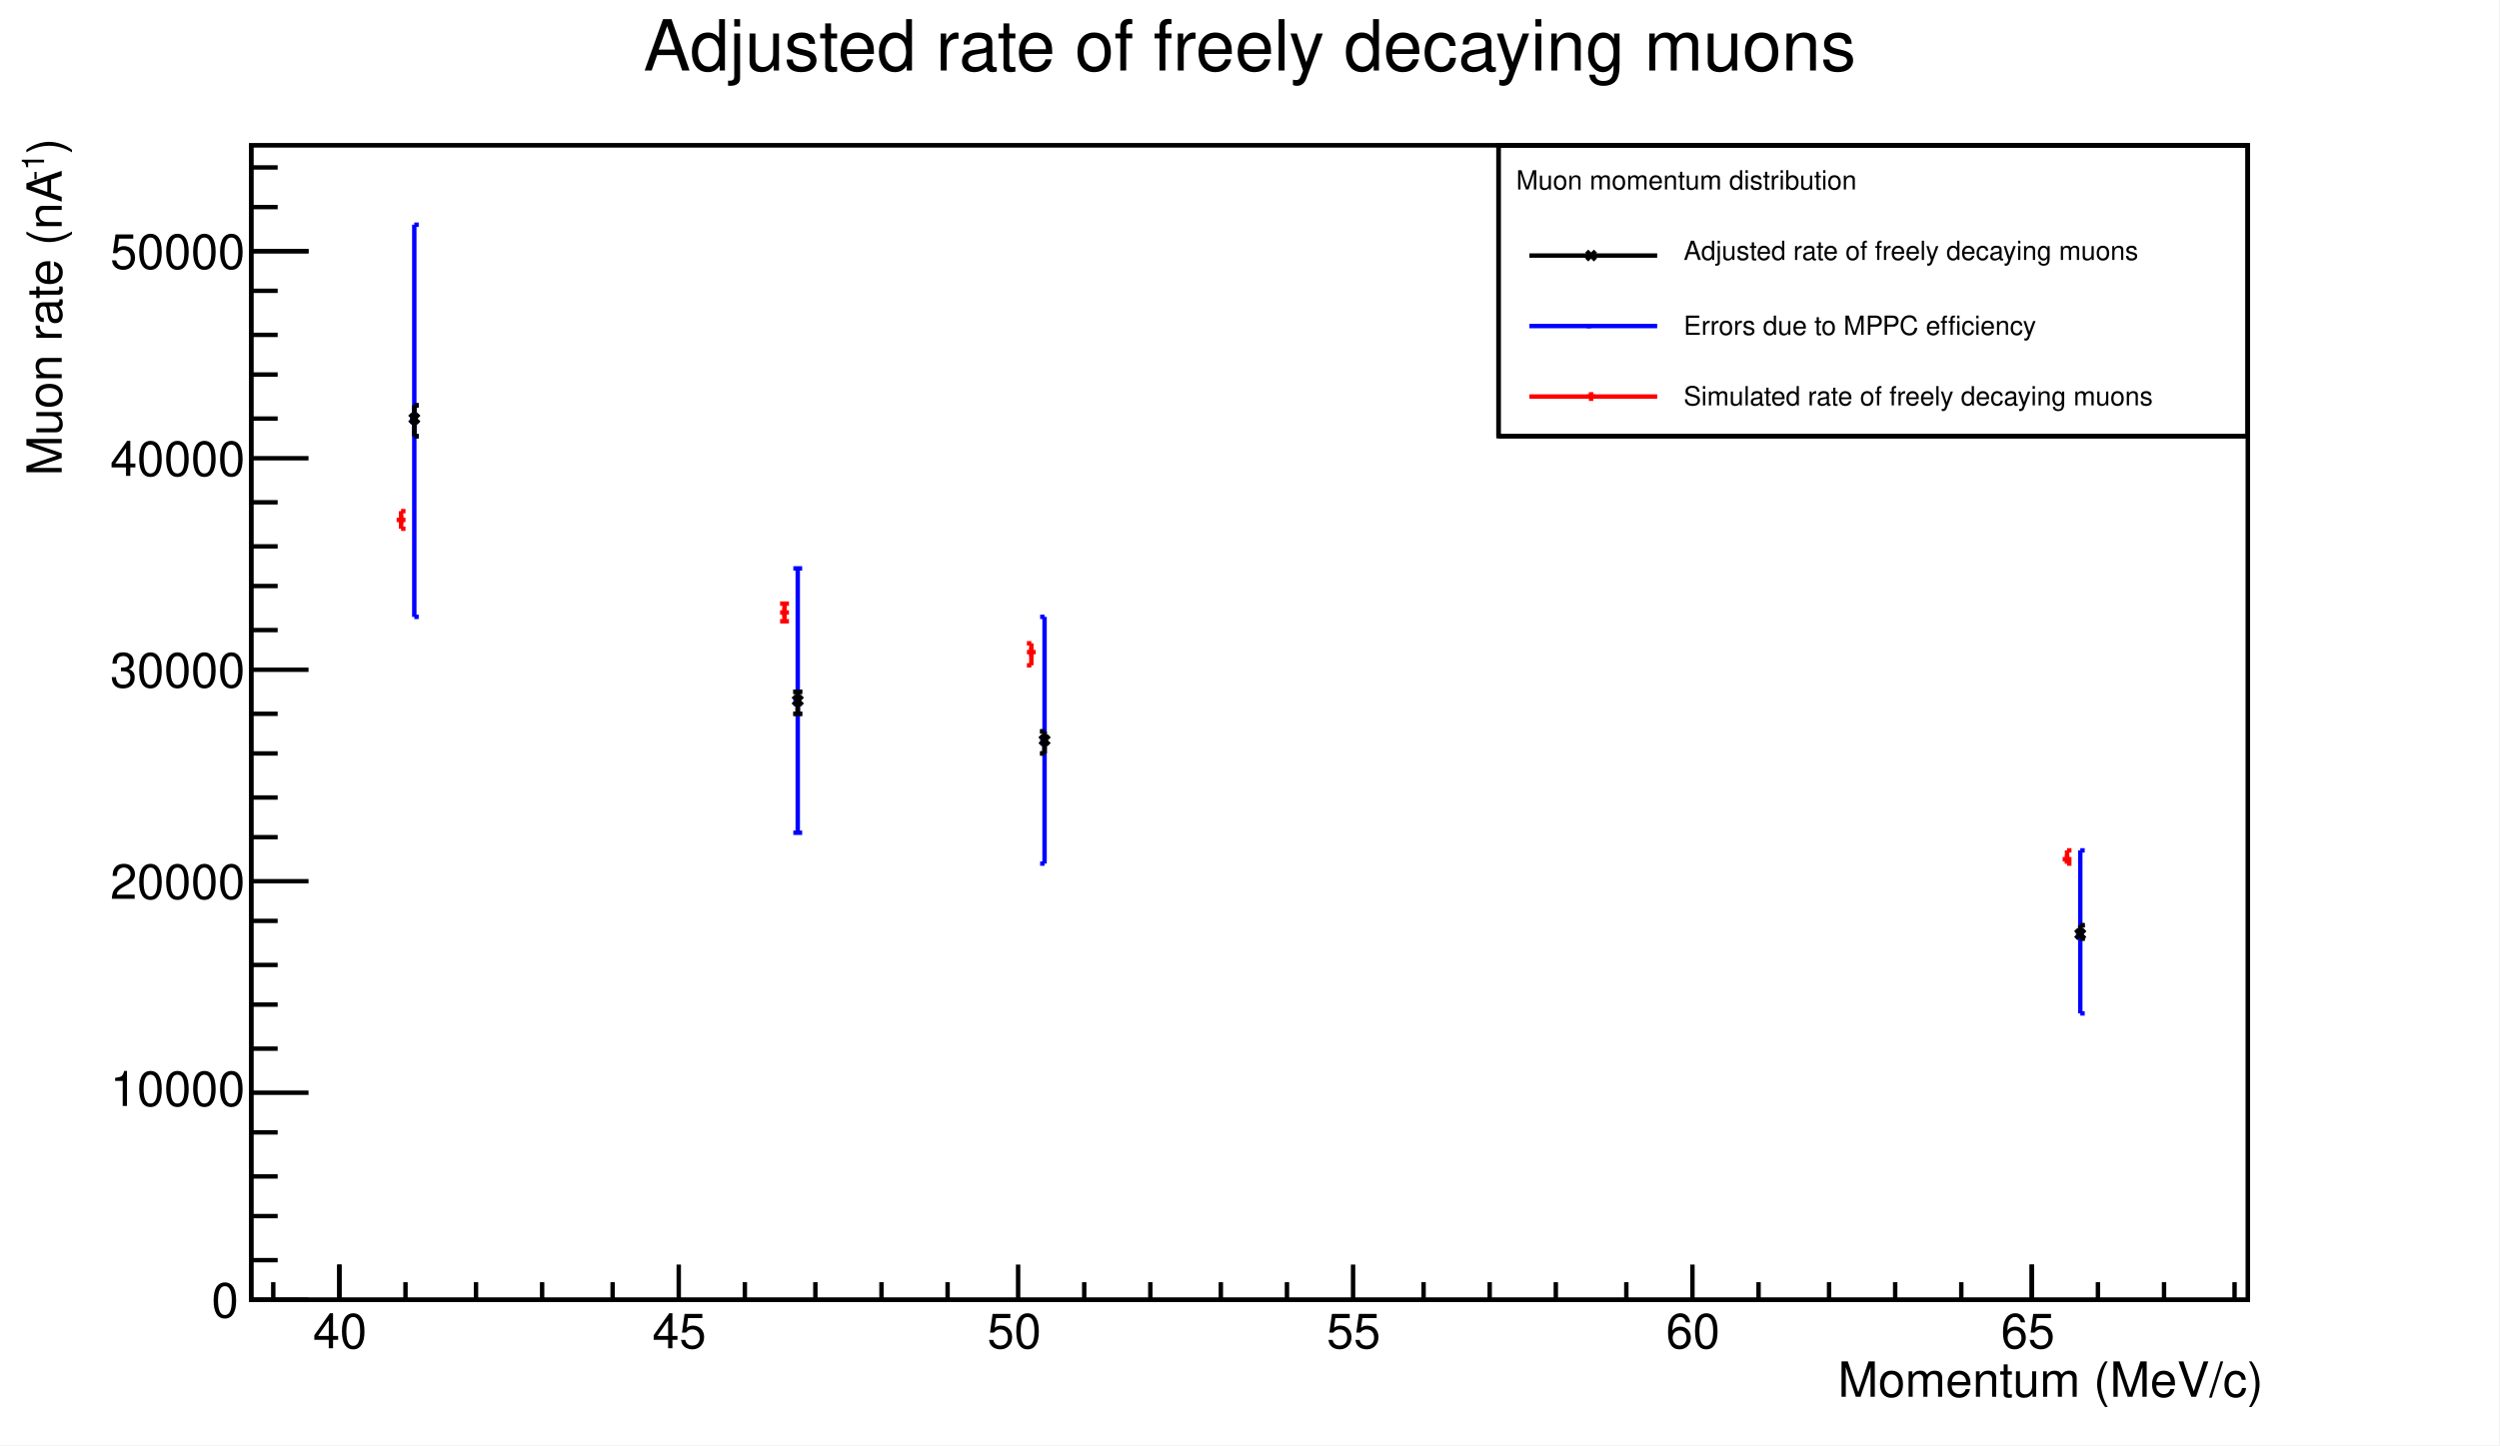
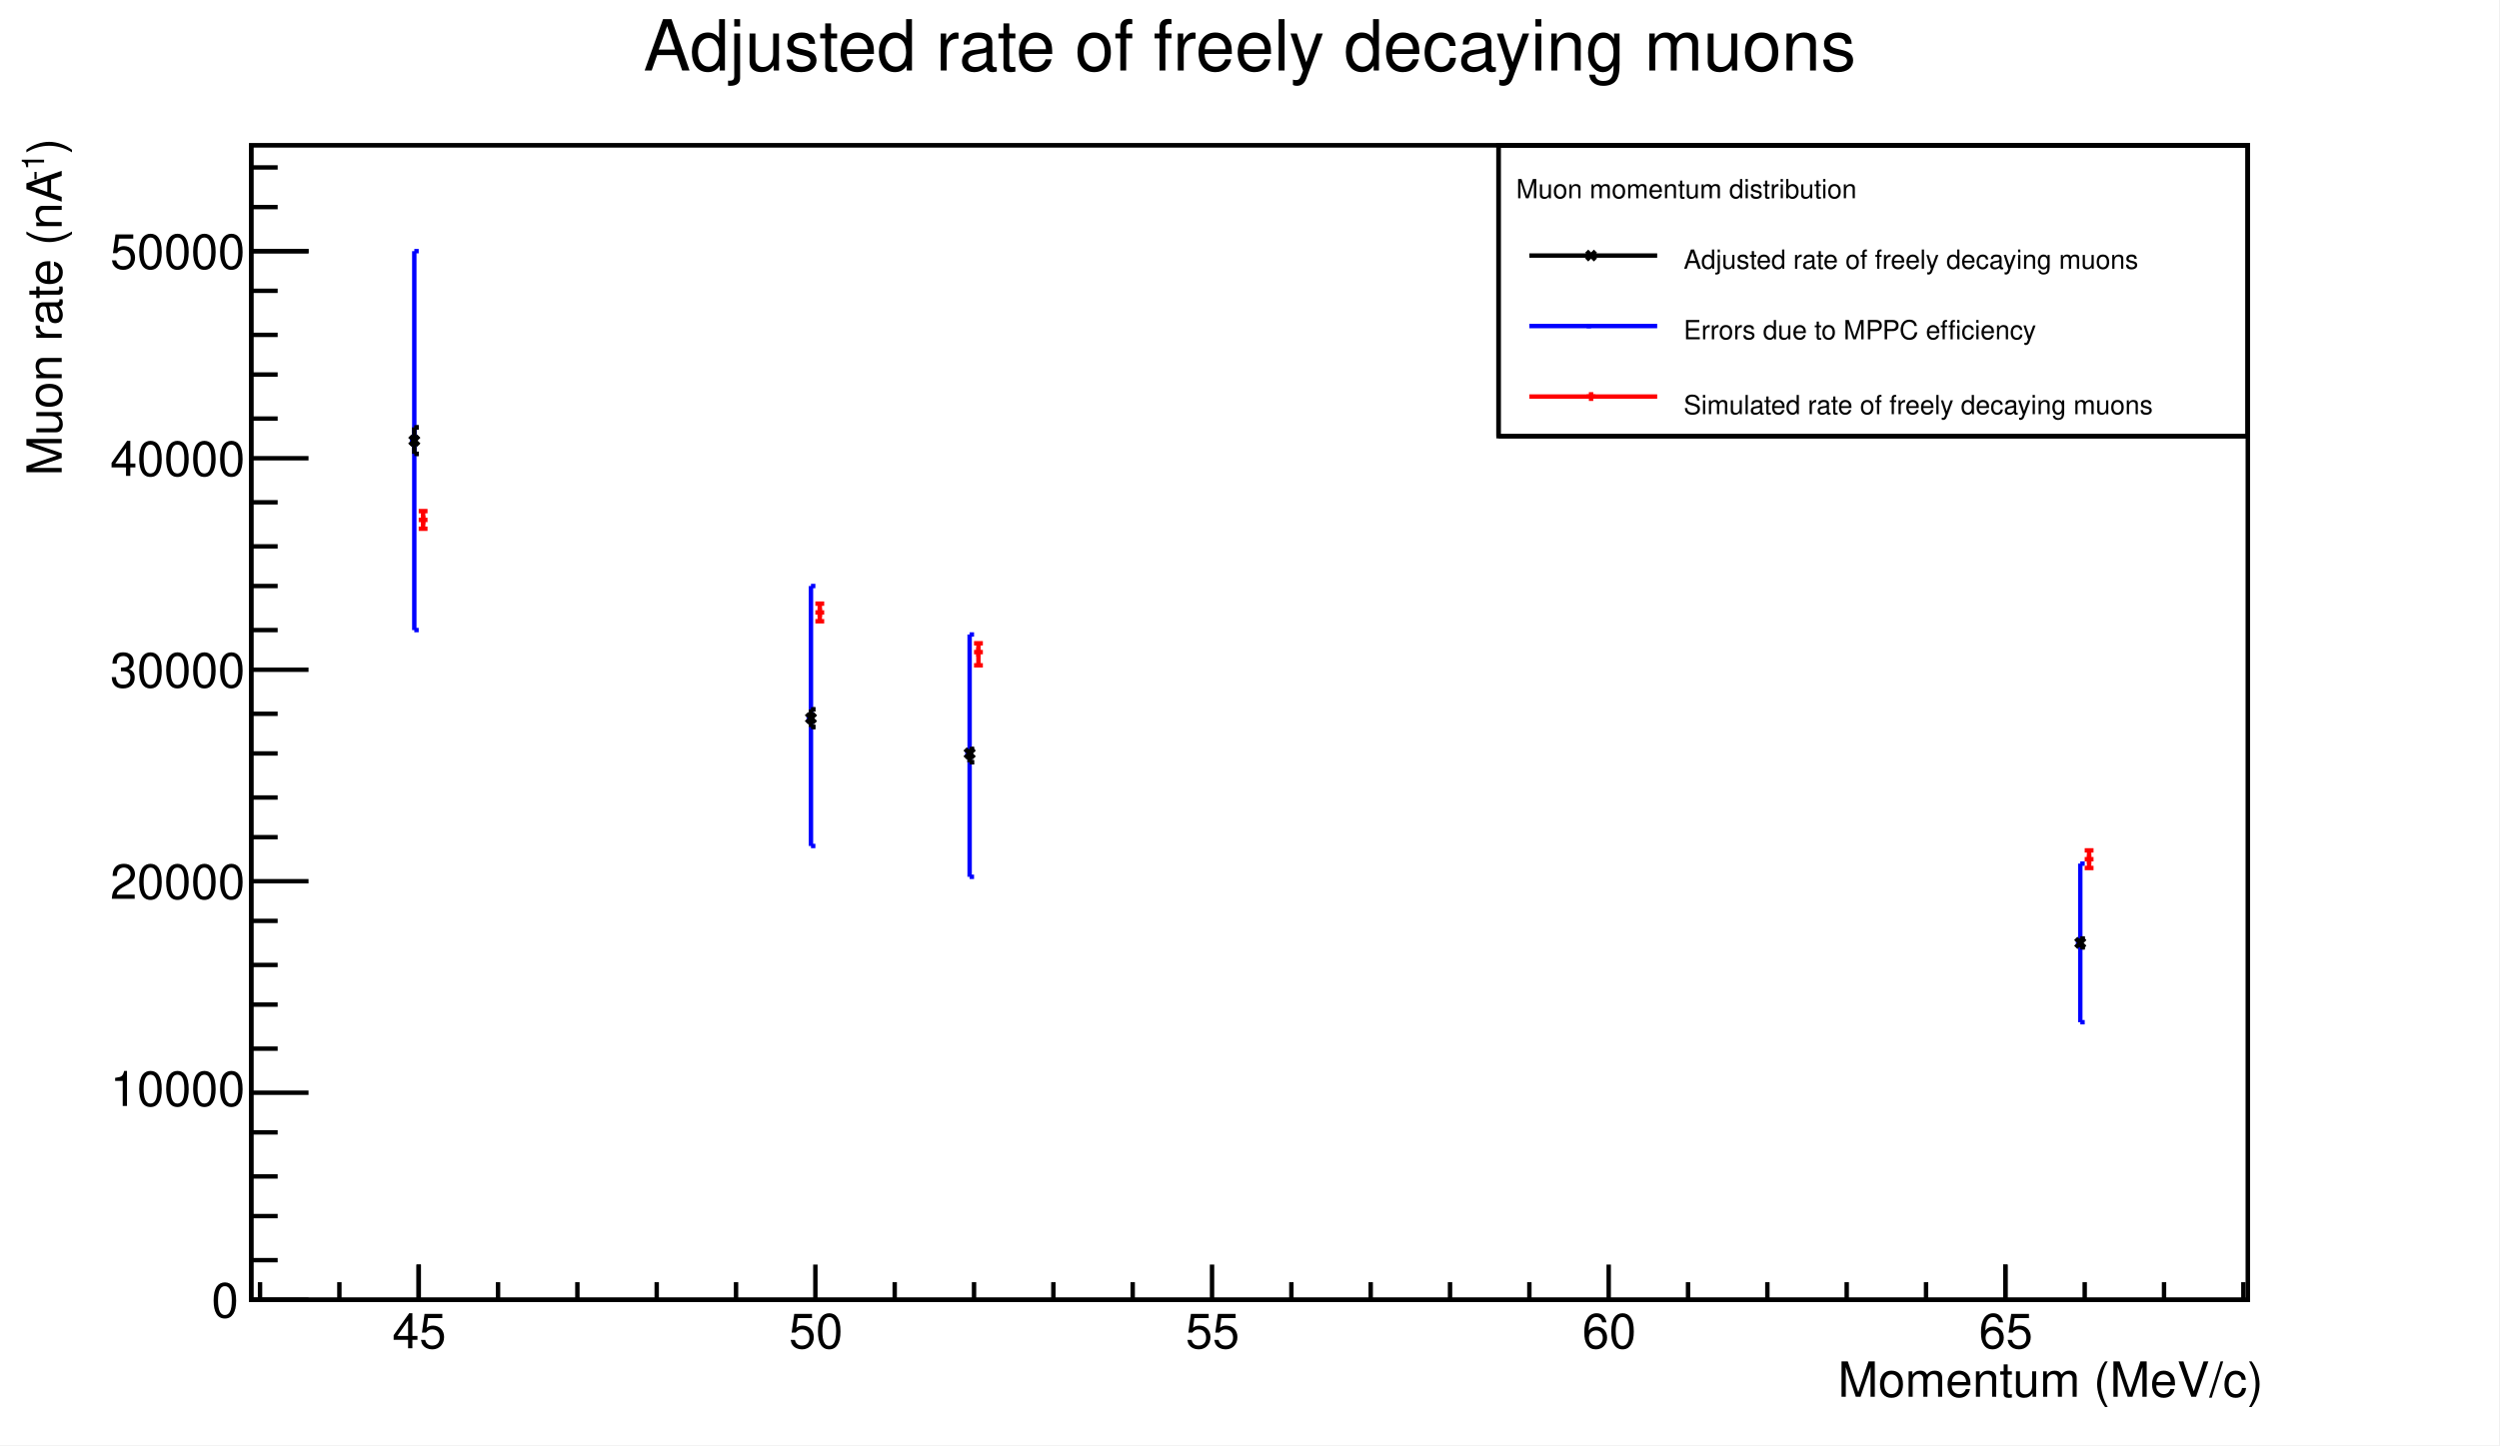
<svg xmlns="http://www.w3.org/2000/svg" width="567" height="328" viewBox="0 0 567 328">
  <defs>
</defs>
  <rect x="0" y="0" width="567" height="328" fill="white" />
  <rect x="57" y="33" width="453" height="262" fill="white" />
  <rect x="57" y="33" width="453" height="262" fill="none" stroke="black" />
  <rect x="57" y="33" width="453" height="262" fill="white" />
  <rect x="57" y="33" width="453" height="262" fill="none" stroke="black" />
  <path d="M57,295h 453" fill="none" stroke="black" />
  <text x="417" y="317" fill="black" font-size="11" font-family="Helvetica">
Momentum (MeV/c)
</text>
-   <path d="M77,287v 8" fill="none" stroke="black" />
-   <path d="M92,291v 4" fill="none" stroke="black" />
-   <path d="M108,291v 4" fill="none" stroke="black" />
-   <path d="M123,291v 4" fill="none" stroke="black" />
-   <path d="M139,291v 4" fill="none" stroke="black" />
-   <path d="M154,287v 8" fill="none" stroke="black" />
-   <path d="M169,291v 4" fill="none" stroke="black" />
-   <path d="M185,291v 4" fill="none" stroke="black" />
-   <path d="M200,291v 4" fill="none" stroke="black" />
-   <path d="M215,291v 4" fill="none" stroke="black" />
-   <path d="M231,287v 8" fill="none" stroke="black" />
-   <path d="M246,291v 4" fill="none" stroke="black" />
-   <path d="M261,291v 4" fill="none" stroke="black" />
-   <path d="M277,291v 4" fill="none" stroke="black" />
-   <path d="M292,291v 4" fill="none" stroke="black" />
-   <path d="M307,287v 8" fill="none" stroke="black" />
-   <path d="M323,291v 4" fill="none" stroke="black" />
-   <path d="M338,291v 4" fill="none" stroke="black" />
-   <path d="M353,291v 4" fill="none" stroke="black" />
-   <path d="M369,291v 4" fill="none" stroke="black" />
-   <path d="M384,287v 8" fill="none" stroke="black" />
-   <path d="M399,291v 4" fill="none" stroke="black" />
-   <path d="M415,291v 4" fill="none" stroke="black" />
-   <path d="M430,291v 4" fill="none" stroke="black" />
-   <path d="M445,291v 4" fill="none" stroke="black" />
-   <path d="M461,287v 8" fill="none" stroke="black" />
-   <path d="M77,287v 8" fill="none" stroke="black" />
-   <path d="M62,291v 4" fill="none" stroke="black" />
-   <path d="M461,287v 8" fill="none" stroke="black" />
-   <path d="M476,291v 4" fill="none" stroke="black" />
+   <path d="M95,287v 8" fill="none" stroke="black" />
+   <path d="M113,291v 4" fill="none" stroke="black" />
+   <path d="M131,291v 4" fill="none" stroke="black" />
+   <path d="M149,291v 4" fill="none" stroke="black" />
+   <path d="M167,291v 4" fill="none" stroke="black" />
+   <path d="M185,287v 8" fill="none" stroke="black" />
+   <path d="M203,291v 4" fill="none" stroke="black" />
+   <path d="M221,291v 4" fill="none" stroke="black" />
+   <path d="M239,291v 4" fill="none" stroke="black" />
+   <path d="M257,291v 4" fill="none" stroke="black" />
+   <path d="M275,287v 8" fill="none" stroke="black" />
+   <path d="M293,291v 4" fill="none" stroke="black" />
+   <path d="M311,291v 4" fill="none" stroke="black" />
+   <path d="M329,291v 4" fill="none" stroke="black" />
+   <path d="M347,291v 4" fill="none" stroke="black" />
+   <path d="M365,287v 8" fill="none" stroke="black" />
+   <path d="M383,291v 4" fill="none" stroke="black" />
+   <path d="M401,291v 4" fill="none" stroke="black" />
+   <path d="M419,291v 4" fill="none" stroke="black" />
+   <path d="M437,291v 4" fill="none" stroke="black" />
+   <path d="M455,287v 8" fill="none" stroke="black" />
+   <path d="M95,287v 8" fill="none" stroke="black" />
+   <path d="M77,291v 4" fill="none" stroke="black" />
+   <path d="M59,291v 4" fill="none" stroke="black" />
+   <path d="M455,287v 8" fill="none" stroke="black" />
+   <path d="M473,291v 4" fill="none" stroke="black" />
  <path d="M491,291v 4" fill="none" stroke="black" />
-   <path d="M507,291v 4" fill="none" stroke="black" />
-   <text x="71" y="306" fill="black" font-size="11" font-family="Helvetica">
- 40
- </text>
-   <text x="148" y="306" fill="black" font-size="11" font-family="Helvetica">
+   <path d="M509,291v 4" fill="none" stroke="black" />
+   <text x="89" y="306" fill="black" font-size="11" font-family="Helvetica">
45
</text>
-   <text x="224" y="306" fill="black" font-size="11" font-family="Helvetica">
+   <text x="179" y="306" fill="black" font-size="11" font-family="Helvetica">
50
</text>
-   <text x="301" y="306" fill="black" font-size="11" font-family="Helvetica">
+   <text x="269" y="306" fill="black" font-size="11" font-family="Helvetica">
55
</text>
-   <text x="378" y="306" fill="black" font-size="11" font-family="Helvetica">
+   <text x="359" y="306" fill="black" font-size="11" font-family="Helvetica">
60
</text>
-   <text x="454" y="306" fill="black" font-size="11" font-family="Helvetica">
+   <text x="449" y="306" fill="black" font-size="11" font-family="Helvetica">
65
</text>
  <path d="M57,295v -262" fill="none" stroke="black" />
  <g transform="rotate(-90,14,35)">
    <text x="14" y="35" fill="black" font-size="11" font-family="Helvetica">
)
</text>
  </g>
  <g transform="rotate(-90,10,41)">
    <text x="10" y="41" fill="black" font-size="7" font-family="Helvetica">
-1
</text>
  </g>
  <g transform="rotate(-90,14,108)">
    <text x="14" y="108" fill="black" font-size="11" font-family="Helvetica">
Muon rate (nA
</text>
  </g>
  <path d="M70,295h -13" fill="none" stroke="black" />
  <path d="M63,286h -6" fill="none" stroke="black" />
  <path d="M63,276h -6" fill="none" stroke="black" />
  <path d="M63,267h -6" fill="none" stroke="black" />
  <path d="M63,257h -6" fill="none" stroke="black" />
  <path d="M70,248h -13" fill="none" stroke="black" />
  <path d="M63,238h -6" fill="none" stroke="black" />
  <path d="M63,228h -6" fill="none" stroke="black" />
  <path d="M63,219h -6" fill="none" stroke="black" />
  <path d="M63,209h -6" fill="none" stroke="black" />
  <path d="M70,200h -13" fill="none" stroke="black" />
  <path d="M63,190h -6" fill="none" stroke="black" />
  <path d="M63,181h -6" fill="none" stroke="black" />
  <path d="M63,171h -6" fill="none" stroke="black" />
  <path d="M63,162h -6" fill="none" stroke="black" />
  <path d="M70,152h -13" fill="none" stroke="black" />
  <path d="M63,143h -6" fill="none" stroke="black" />
  <path d="M63,133h -6" fill="none" stroke="black" />
  <path d="M63,124h -6" fill="none" stroke="black" />
  <path d="M63,114h -6" fill="none" stroke="black" />
  <path d="M70,104h -13" fill="none" stroke="black" />
  <path d="M63,95h -6" fill="none" stroke="black" />
  <path d="M63,85h -6" fill="none" stroke="black" />
  <path d="M63,76h -6" fill="none" stroke="black" />
  <path d="M63,66h -6" fill="none" stroke="black" />
  <path d="M70,57h -13" fill="none" stroke="black" />
  <path d="M70,57h -13" fill="none" stroke="black" />
  <path d="M63,47h -6" fill="none" stroke="black" />
  <path d="M63,38h -6" fill="none" stroke="black" />
  <text x="48" y="299" fill="black" font-size="11" font-family="Helvetica">
0
</text>
  <text x="25" y="251" fill="black" font-size="11" font-family="Helvetica">
10000
</text>
  <text x="25" y="204" fill="black" font-size="11" font-family="Helvetica">
20000
</text>
  <text x="25" y="156" fill="black" font-size="11" font-family="Helvetica">
30000
</text>
  <text x="25" y="108" fill="black" font-size="11" font-family="Helvetica">
40000
</text>
  <text x="25" y="61" fill="black" font-size="11" font-family="Helvetica">
50000
</text>
  <g stroke="black" stroke-width="1" fill="none">
-     <line x1=" 93" y1=" 94" x2=" 95" y2=" 96" />
-     <line x1=" 93" y1=" 96" x2=" 95" y2=" 94" />
-     <line x1=" 180" y1=" 158" x2=" 182" y2=" 160" />
-     <line x1=" 180" y1=" 160" x2=" 182" y2=" 158" />
-     <line x1=" 236" y1=" 167" x2=" 238" y2=" 169" />
-     <line x1=" 236" y1=" 169" x2=" 238" y2=" 167" />
-     <line x1=" 471" y1=" 211" x2=" 473" y2=" 213" />
-     <line x1=" 471" y1=" 213" x2=" 473" y2=" 211" />
-   </g>
-   <path d="M94,95v -3" fill="none" stroke="black" />
-   <path d="M94,92h 1" fill="none" stroke="black" />
-   <path d="M94,95v 4" fill="none" stroke="black" />
-   <path d="M94,99h 1" fill="none" stroke="black" />
-   <path d="M181,159v -2" fill="none" stroke="black" />
-   <path d="M180,157h 2" fill="none" stroke="black" />
-   <path d="M181,159v 3" fill="none" stroke="black" />
-   <path d="M180,162h 2" fill="none" stroke="black" />
-   <path d="M237,168v -2" fill="none" stroke="black" />
-   <path d="M236,166h 1" fill="none" stroke="black" />
-   <path d="M237,168v 3" fill="none" stroke="black" />
-   <path d="M236,171h 1" fill="none" stroke="black" />
-   <path d="M472,212v -2" fill="none" stroke="black" />
-   <path d="M472,210h 1" fill="none" stroke="black" />
-   <path d="M472,212v 1" fill="none" stroke="black" />
+     <line x1="93" y1="99" x2="95" y2="101" />
+     <line x1="93" y1="101" x2="95" y2="99" />
+     <line x1="183" y1="162" x2="185" y2="164" />
+     <line x1="183" y1="164" x2="185" y2="162" />
+     <line x1="219" y1="170" x2="221" y2="172" />
+     <line x1="219" y1="172" x2="221" y2="170" />
+     <line x1="471" y1="213" x2="473" y2="215" />
+     <line x1="471" y1="215" x2="473" y2="213" />
+   </g>
+   <path d="M94,100v -3" fill="none" stroke="black" />
+   <path d="M94,97h 1" fill="none" stroke="black" />
+   <path d="M94,100v 3" fill="none" stroke="black" />
+   <path d="M94,103h 1" fill="none" stroke="black" />
+   <path d="M184,163v -2" fill="none" stroke="black" />
+   <path d="M184,161h 1" fill="none" stroke="black" />
+   <path d="M184,163v 2" fill="none" stroke="black" />
+   <path d="M184,165h 1" fill="none" stroke="black" />
+   <path d="M220,171v -1" fill="none" stroke="black" />
+   <path d="M220,170h 1" fill="none" stroke="black" />
+   <path d="M220,171v 2" fill="none" stroke="black" />
+   <path d="M220,173h 1" fill="none" stroke="black" />
+   <path d="M472,214v -1" fill="none" stroke="black" />
  <path d="M472,213h 1" fill="none" stroke="black" />
-   <path d="M94,95v -44" fill="none" stroke="#0000ff" />
-   <path d="M94,51h 1" fill="none" stroke="#0000ff" />
-   <path d="M94,95v 45" fill="none" stroke="#0000ff" />
-   <path d="M94,140h 1" fill="none" stroke="#0000ff" />
-   <path d="M181,159v -30" fill="none" stroke="#0000ff" />
-   <path d="M180,129h 2" fill="none" stroke="#0000ff" />
-   <path d="M181,159v 30" fill="none" stroke="#0000ff" />
-   <path d="M180,189h 2" fill="none" stroke="#0000ff" />
-   <path d="M237,168v -28" fill="none" stroke="#0000ff" />
-   <path d="M236,140h 1" fill="none" stroke="#0000ff" />
-   <path d="M237,168v 28" fill="none" stroke="#0000ff" />
-   <path d="M236,196h 1" fill="none" stroke="#0000ff" />
-   <path d="M472,212v -19" fill="none" stroke="#0000ff" />
-   <path d="M472,193h 1" fill="none" stroke="#0000ff" />
-   <path d="M472,212v 18" fill="none" stroke="#0000ff" />
-   <path d="M472,230h 1" fill="none" stroke="#0000ff" />
+   <path d="M472,214v 1" fill="none" stroke="black" />
+   <path d="M472,215h 1" fill="none" stroke="black" />
+   <path d="M94,100v -43" fill="none" stroke="#0000ff" />
+   <path d="M94,57h 1" fill="none" stroke="#0000ff" />
+   <path d="M94,100v 43" fill="none" stroke="#0000ff" />
+   <path d="M94,143h 1" fill="none" stroke="#0000ff" />
+   <path d="M184,163v -30" fill="none" stroke="#0000ff" />
+   <path d="M184,133h 1" fill="none" stroke="#0000ff" />
+   <path d="M184,163v 29" fill="none" stroke="#0000ff" />
+   <path d="M184,192h 1" fill="none" stroke="#0000ff" />
+   <path d="M220,171v -27" fill="none" stroke="#0000ff" />
+   <path d="M220,144h 1" fill="none" stroke="#0000ff" />
+   <path d="M220,171v 28" fill="none" stroke="#0000ff" />
+   <path d="M220,199h 1" fill="none" stroke="#0000ff" />
+   <path d="M472,214v -18" fill="none" stroke="#0000ff" />
+   <path d="M472,196h 1" fill="none" stroke="#0000ff" />
+   <path d="M472,214v 18" fill="none" stroke="#0000ff" />
+   <path d="M472,232h 1" fill="none" stroke="#0000ff" />
  <g stroke="#0000ff" stroke-width="1" fill="none">
-     <line x1="93" y1="95" x2="94" y2="95" />
-     <line x1="180" y1="159" x2="181" y2="159" />
-     <line x1="236" y1="168" x2="237" y2="168" />
-     <line x1="471" y1="212" x2="472" y2="212" />
-   </g>
-   <path d="M91,118v -2" fill="none" stroke="#ff0000" />
-   <path d="M91,116h 1" fill="none" stroke="#ff0000" />
-   <path d="M91,118v 2" fill="none" stroke="#ff0000" />
-   <path d="M91,120h 1" fill="none" stroke="#ff0000" />
-   <path d="M178,139v -2" fill="none" stroke="#ff0000" />
-   <path d="M177,137h 2" fill="none" stroke="#ff0000" />
-   <path d="M178,139v 2" fill="none" stroke="#ff0000" />
-   <path d="M177,141h 2" fill="none" stroke="#ff0000" />
-   <path d="M234,148v -2" fill="none" stroke="#ff0000" />
-   <path d="M233,146h 1" fill="none" stroke="#ff0000" />
-   <path d="M234,148v 3" fill="none" stroke="#ff0000" />
-   <path d="M233,151h 1" fill="none" stroke="#ff0000" />
-   <path d="M469,195v -2" fill="none" stroke="#ff0000" />
-   <path d="M469,193h 1" fill="none" stroke="#ff0000" />
-   <path d="M469,195v 1" fill="none" stroke="#ff0000" />
-   <path d="M469,196h 1" fill="none" stroke="#ff0000" />
+     <line x1="93" y1="100" x2="94" y2="100" />
+     <line x1="183" y1="163" x2="184" y2="163" />
+     <line x1="219" y1="171" x2="220" y2="171" />
+     <line x1="471" y1="214" x2="472" y2="214" />
+   </g>
+   <path d="M96,118v -2" fill="none" stroke="#ff0000" />
+   <path d="M95,116h 2" fill="none" stroke="#ff0000" />
+   <path d="M96,118v 2" fill="none" stroke="#ff0000" />
+   <path d="M95,120h 2" fill="none" stroke="#ff0000" />
+   <path d="M186,139v -2" fill="none" stroke="#ff0000" />
+   <path d="M185,137h 2" fill="none" stroke="#ff0000" />
+   <path d="M186,139v 2" fill="none" stroke="#ff0000" />
+   <path d="M185,141h 2" fill="none" stroke="#ff0000" />
+   <path d="M222,148v -2" fill="none" stroke="#ff0000" />
+   <path d="M221,146h 2" fill="none" stroke="#ff0000" />
+   <path d="M222,148v 3" fill="none" stroke="#ff0000" />
+   <path d="M221,151h 2" fill="none" stroke="#ff0000" />
+   <path d="M474,195v -2" fill="none" stroke="#ff0000" />
+   <path d="M473,193h 2" fill="none" stroke="#ff0000" />
+   <path d="M474,195v 2" fill="none" stroke="#ff0000" />
+   <path d="M473,197h 2" fill="none" stroke="#ff0000" />
  <g stroke="#ff0000" stroke-width="1" fill="none">
-     <line x1=" 90" y1=" 118" x2=" 92" y2=" 118" />
-     <line x1=" 91" y1=" 117" x2=" 91" y2=" 119" />
-     <line x1=" 177" y1=" 139" x2=" 179" y2=" 139" />
-     <line x1=" 178" y1=" 138" x2=" 178" y2=" 140" />
-     <line x1=" 233" y1=" 148" x2=" 235" y2=" 148" />
-     <line x1=" 234" y1=" 147" x2=" 234" y2=" 149" />
-     <line x1=" 468" y1=" 195" x2=" 470" y2=" 195" />
-     <line x1=" 469" y1=" 194" x2=" 469" y2=" 196" />
+     <line x1="95" y1="118" x2="97" y2="118" />
+     <line x1="96" y1="117" x2="96" y2="119" />
+     <line x1="185" y1="139" x2="187" y2="139" />
+     <line x1="186" y1="138" x2="186" y2="140" />
+     <line x1="221" y1="148" x2="223" y2="148" />
+     <line x1="222" y1="147" x2="222" y2="149" />
+     <line x1="473" y1="195" x2="475" y2="195" />
+     <line x1="474" y1="194" x2="474" y2="196" />
  </g>
  <rect x="340" y="33" width="170" height="66" fill="none" stroke="black" />
  <path d="M340,99h 170" fill="none" stroke="black" />
  <path d="M510,99v -66" fill="none" stroke="black" />
  <path d="M510,33h -170" fill="none" stroke="black" />
  <path d="M340,33v 66" fill="none" stroke="black" />
-   <text x="344" y="43" fill="black" font-size="6" font-family="Helvetica">
+   <text x="344" y="45" fill="black" font-size="6" font-family="Helvetica">
Muon momentum distribution
</text>
-   <text x="382" y="59" fill="black" font-size="6" font-family="Helvetica">
+   <text x="382" y="61" fill="black" font-size="6" font-family="Helvetica">
Adjusted rate of freely decaying muons
</text>
  <path d="M347,63h 29v -11h -29z" fill="white" />
  <path d="M347,58h 29" fill="none" stroke="black" />
  <g stroke="black" stroke-width="1" fill="none">
-     <line x1=" 360" y1=" 57" x2=" 362" y2=" 59" />
-     <line x1=" 360" y1=" 59" x2=" 362" y2=" 57" />
-   </g>
-   <text x="382" y="76" fill="black" font-size="6" font-family="Helvetica">
+     <line x1="360" y1="57" x2="362" y2="59" />
+     <line x1="360" y1="59" x2="362" y2="57" />
+   </g>
+   <text x="382" y="77" fill="black" font-size="6" font-family="Helvetica">
Errors due to MPPC efficiency
</text>
  <path d="M347,80h 29v -12h -29z" fill="white" />
  <path d="M347,74h 29" fill="none" stroke="#0000ff" />
  <g stroke="#0000ff" stroke-width="1" fill="none">
    <line x1="360" y1="74" x2="361" y2="74" />
  </g>
-   <text x="382" y="92" fill="black" font-size="6" font-family="Helvetica">
+   <text x="382" y="94" fill="black" font-size="6" font-family="Helvetica">
Simulated rate of freely decaying muons
</text>
  <path d="M347,96h 29v -11h -29z" fill="white" />
  <path d="M347,90h 29" fill="none" stroke="#ff0000" />
  <g stroke="#ff0000" stroke-width="1" fill="none">
-     <line x1=" 360" y1=" 90" x2=" 362" y2=" 90" />
-     <line x1=" 361" y1=" 89" x2=" 361" y2=" 91" />
-   </g>
-   <path d="M94,95v -3" fill="none" stroke="black" />
-   <path d="M94,92h 1" fill="none" stroke="black" />
-   <path d="M94,95v 4" fill="none" stroke="black" />
-   <path d="M94,99h 1" fill="none" stroke="black" />
-   <path d="M181,159v -2" fill="none" stroke="black" />
-   <path d="M180,157h 2" fill="none" stroke="black" />
-   <path d="M181,159v 3" fill="none" stroke="black" />
-   <path d="M180,162h 2" fill="none" stroke="black" />
-   <path d="M237,168v -2" fill="none" stroke="black" />
-   <path d="M236,166h 1" fill="none" stroke="black" />
-   <path d="M237,168v 3" fill="none" stroke="black" />
-   <path d="M236,171h 1" fill="none" stroke="black" />
-   <path d="M472,212v -2" fill="none" stroke="black" />
-   <path d="M472,210h 1" fill="none" stroke="black" />
-   <path d="M472,212v 1" fill="none" stroke="black" />
+     <line x1="360" y1="90" x2="362" y2="90" />
+     <line x1="361" y1="89" x2="361" y2="91" />
+   </g>
+   <path d="M94,100v -3" fill="none" stroke="black" />
+   <path d="M94,97h 1" fill="none" stroke="black" />
+   <path d="M94,100v 3" fill="none" stroke="black" />
+   <path d="M94,103h 1" fill="none" stroke="black" />
+   <path d="M184,163v -2" fill="none" stroke="black" />
+   <path d="M184,161h 1" fill="none" stroke="black" />
+   <path d="M184,163v 2" fill="none" stroke="black" />
+   <path d="M184,165h 1" fill="none" stroke="black" />
+   <path d="M220,171v -1" fill="none" stroke="black" />
+   <path d="M220,170h 1" fill="none" stroke="black" />
+   <path d="M220,171v 2" fill="none" stroke="black" />
+   <path d="M220,173h 1" fill="none" stroke="black" />
+   <path d="M472,214v -1" fill="none" stroke="black" />
  <path d="M472,213h 1" fill="none" stroke="black" />
+   <path d="M472,214v 1" fill="none" stroke="black" />
+   <path d="M472,215h 1" fill="none" stroke="black" />
  <g stroke="black" stroke-width="1" fill="none">
-     <line x1=" 93" y1=" 94" x2=" 95" y2=" 96" />
-     <line x1=" 93" y1=" 96" x2=" 95" y2=" 94" />
-     <line x1=" 180" y1=" 158" x2=" 182" y2=" 160" />
-     <line x1=" 180" y1=" 160" x2=" 182" y2=" 158" />
-     <line x1=" 236" y1=" 167" x2=" 238" y2=" 169" />
-     <line x1=" 236" y1=" 169" x2=" 238" y2=" 167" />
-     <line x1=" 471" y1=" 211" x2=" 473" y2=" 213" />
-     <line x1=" 471" y1=" 213" x2=" 473" y2=" 211" />
+     <line x1="93" y1="99" x2="95" y2="101" />
+     <line x1="93" y1="101" x2="95" y2="99" />
+     <line x1="183" y1="162" x2="185" y2="164" />
+     <line x1="183" y1="164" x2="185" y2="162" />
+     <line x1="219" y1="170" x2="221" y2="172" />
+     <line x1="219" y1="172" x2="221" y2="170" />
+     <line x1="471" y1="213" x2="473" y2="215" />
+     <line x1="471" y1="215" x2="473" y2="213" />
  </g>
  <text x="146" y="16" fill="black" font-size="16" font-family="Helvetica">
Adjusted rate of freely decaying muons
</text>
</svg>
